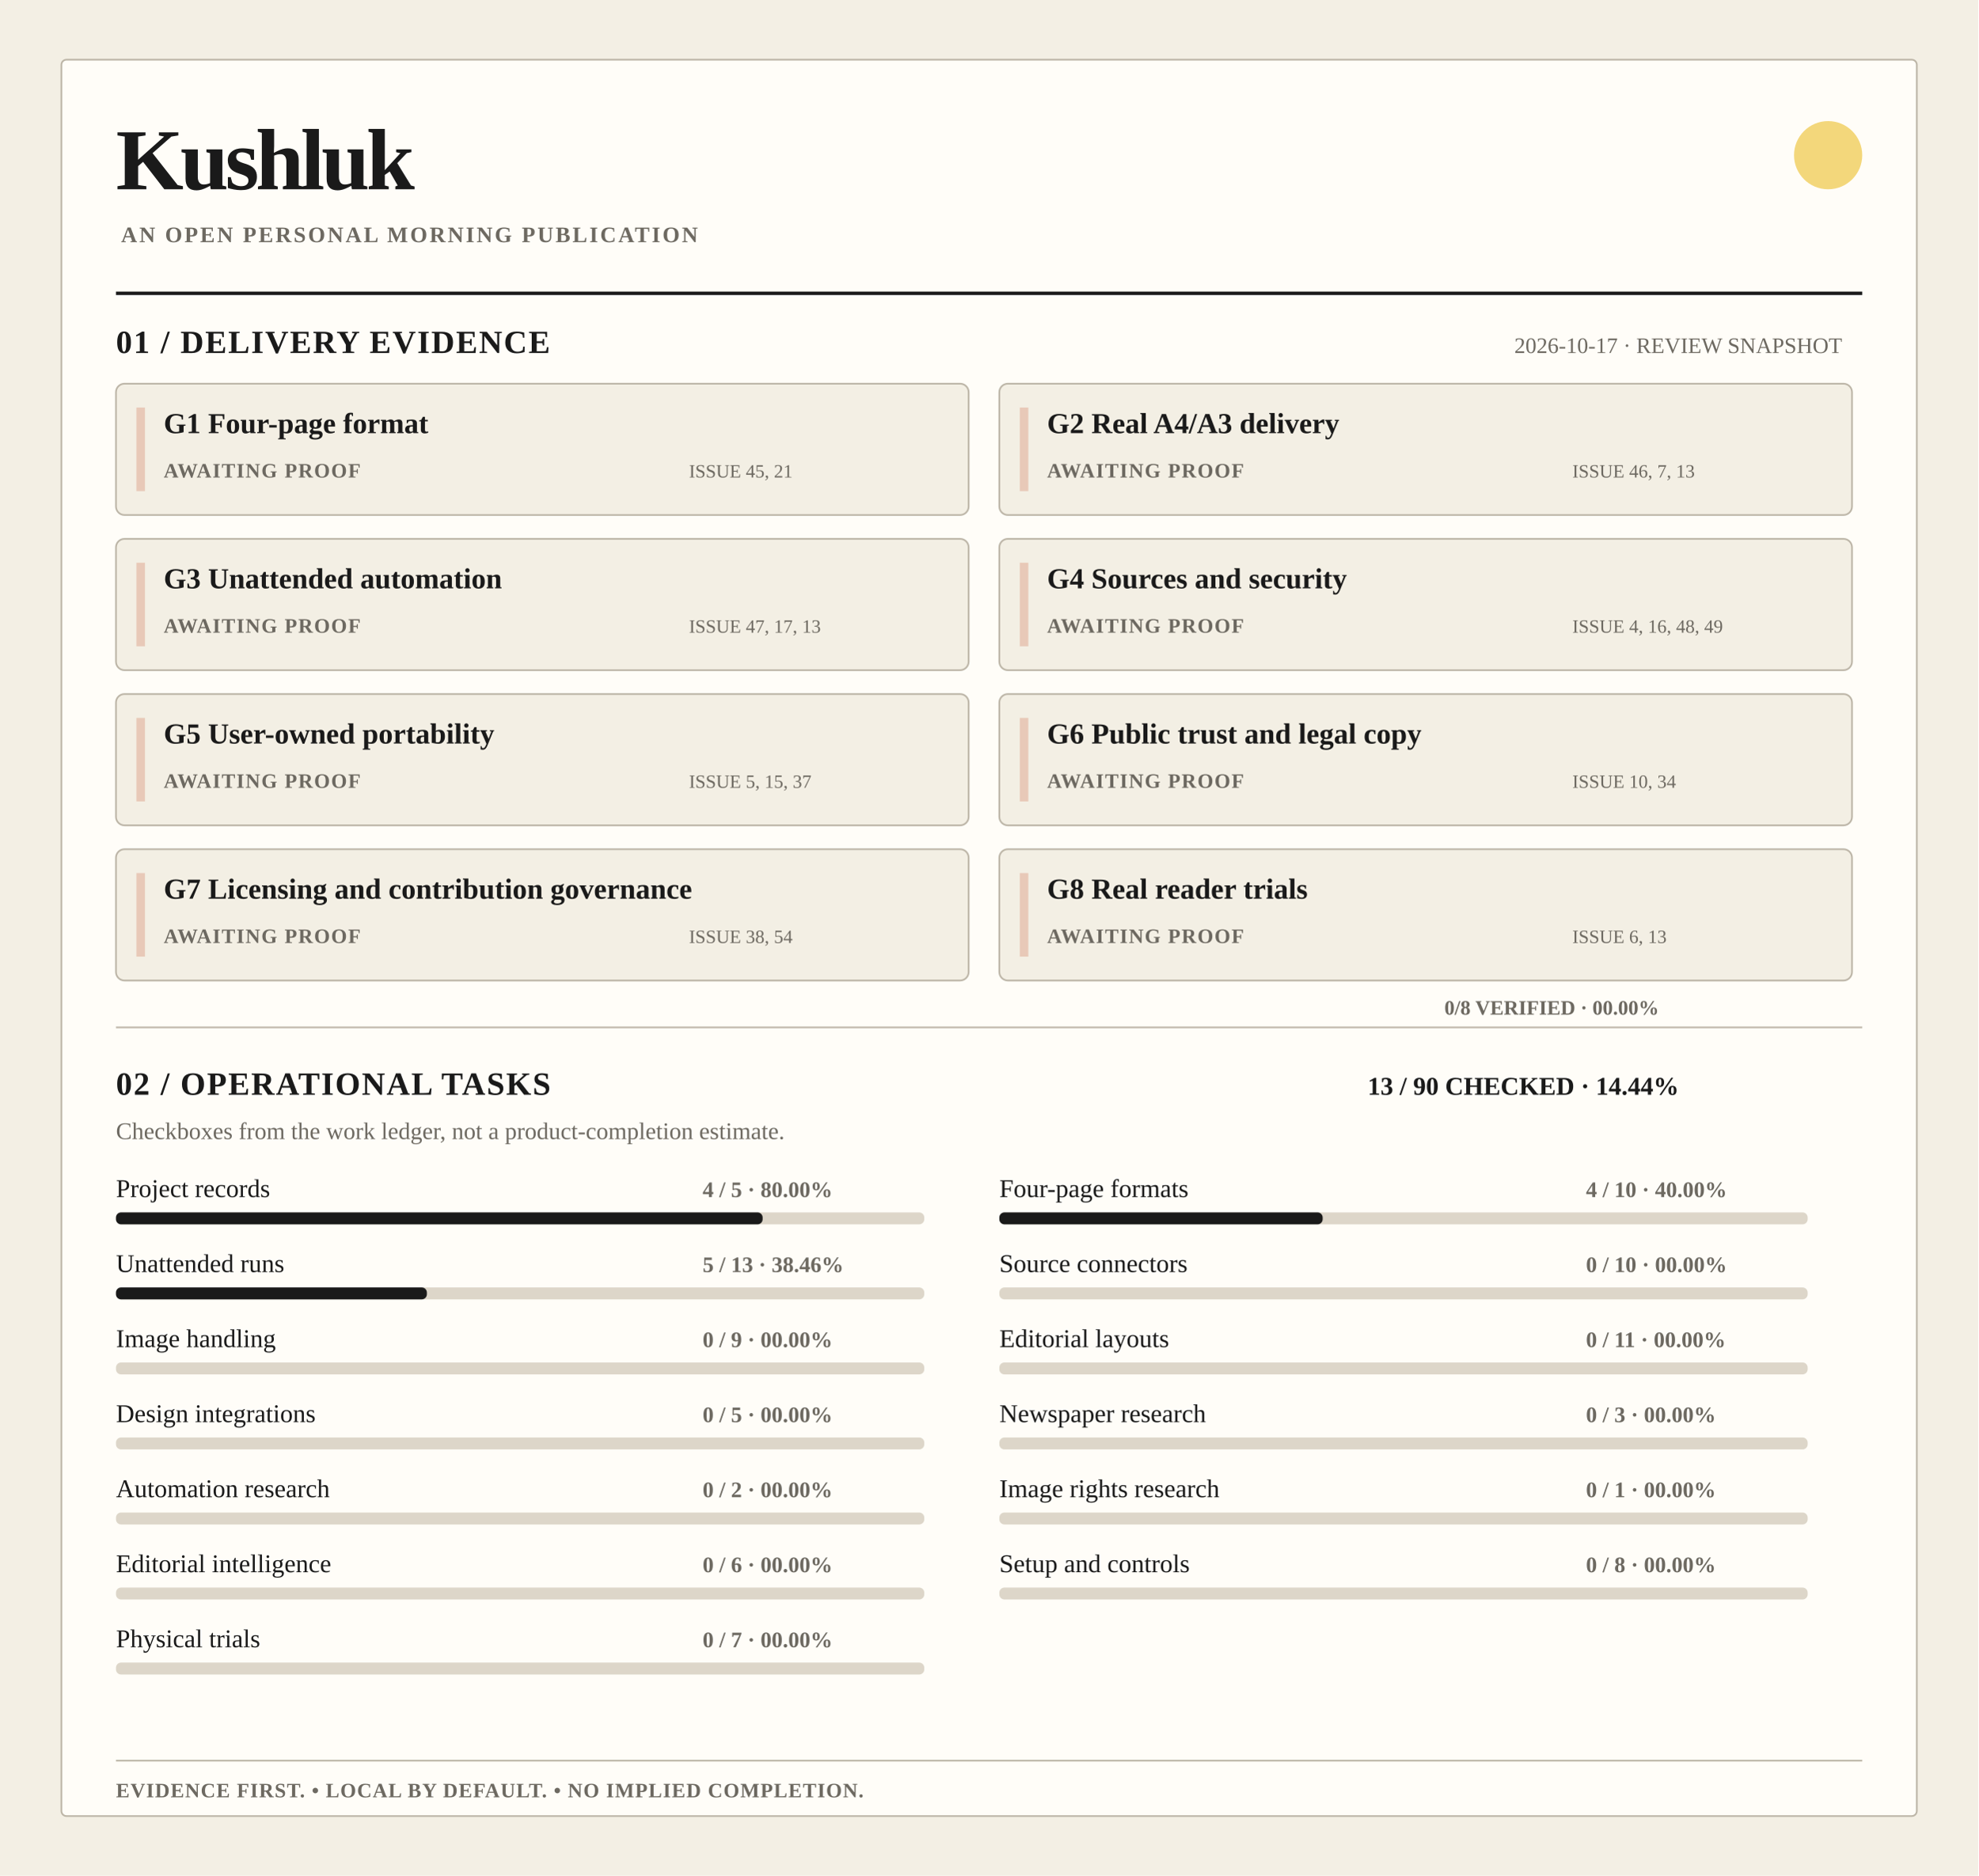
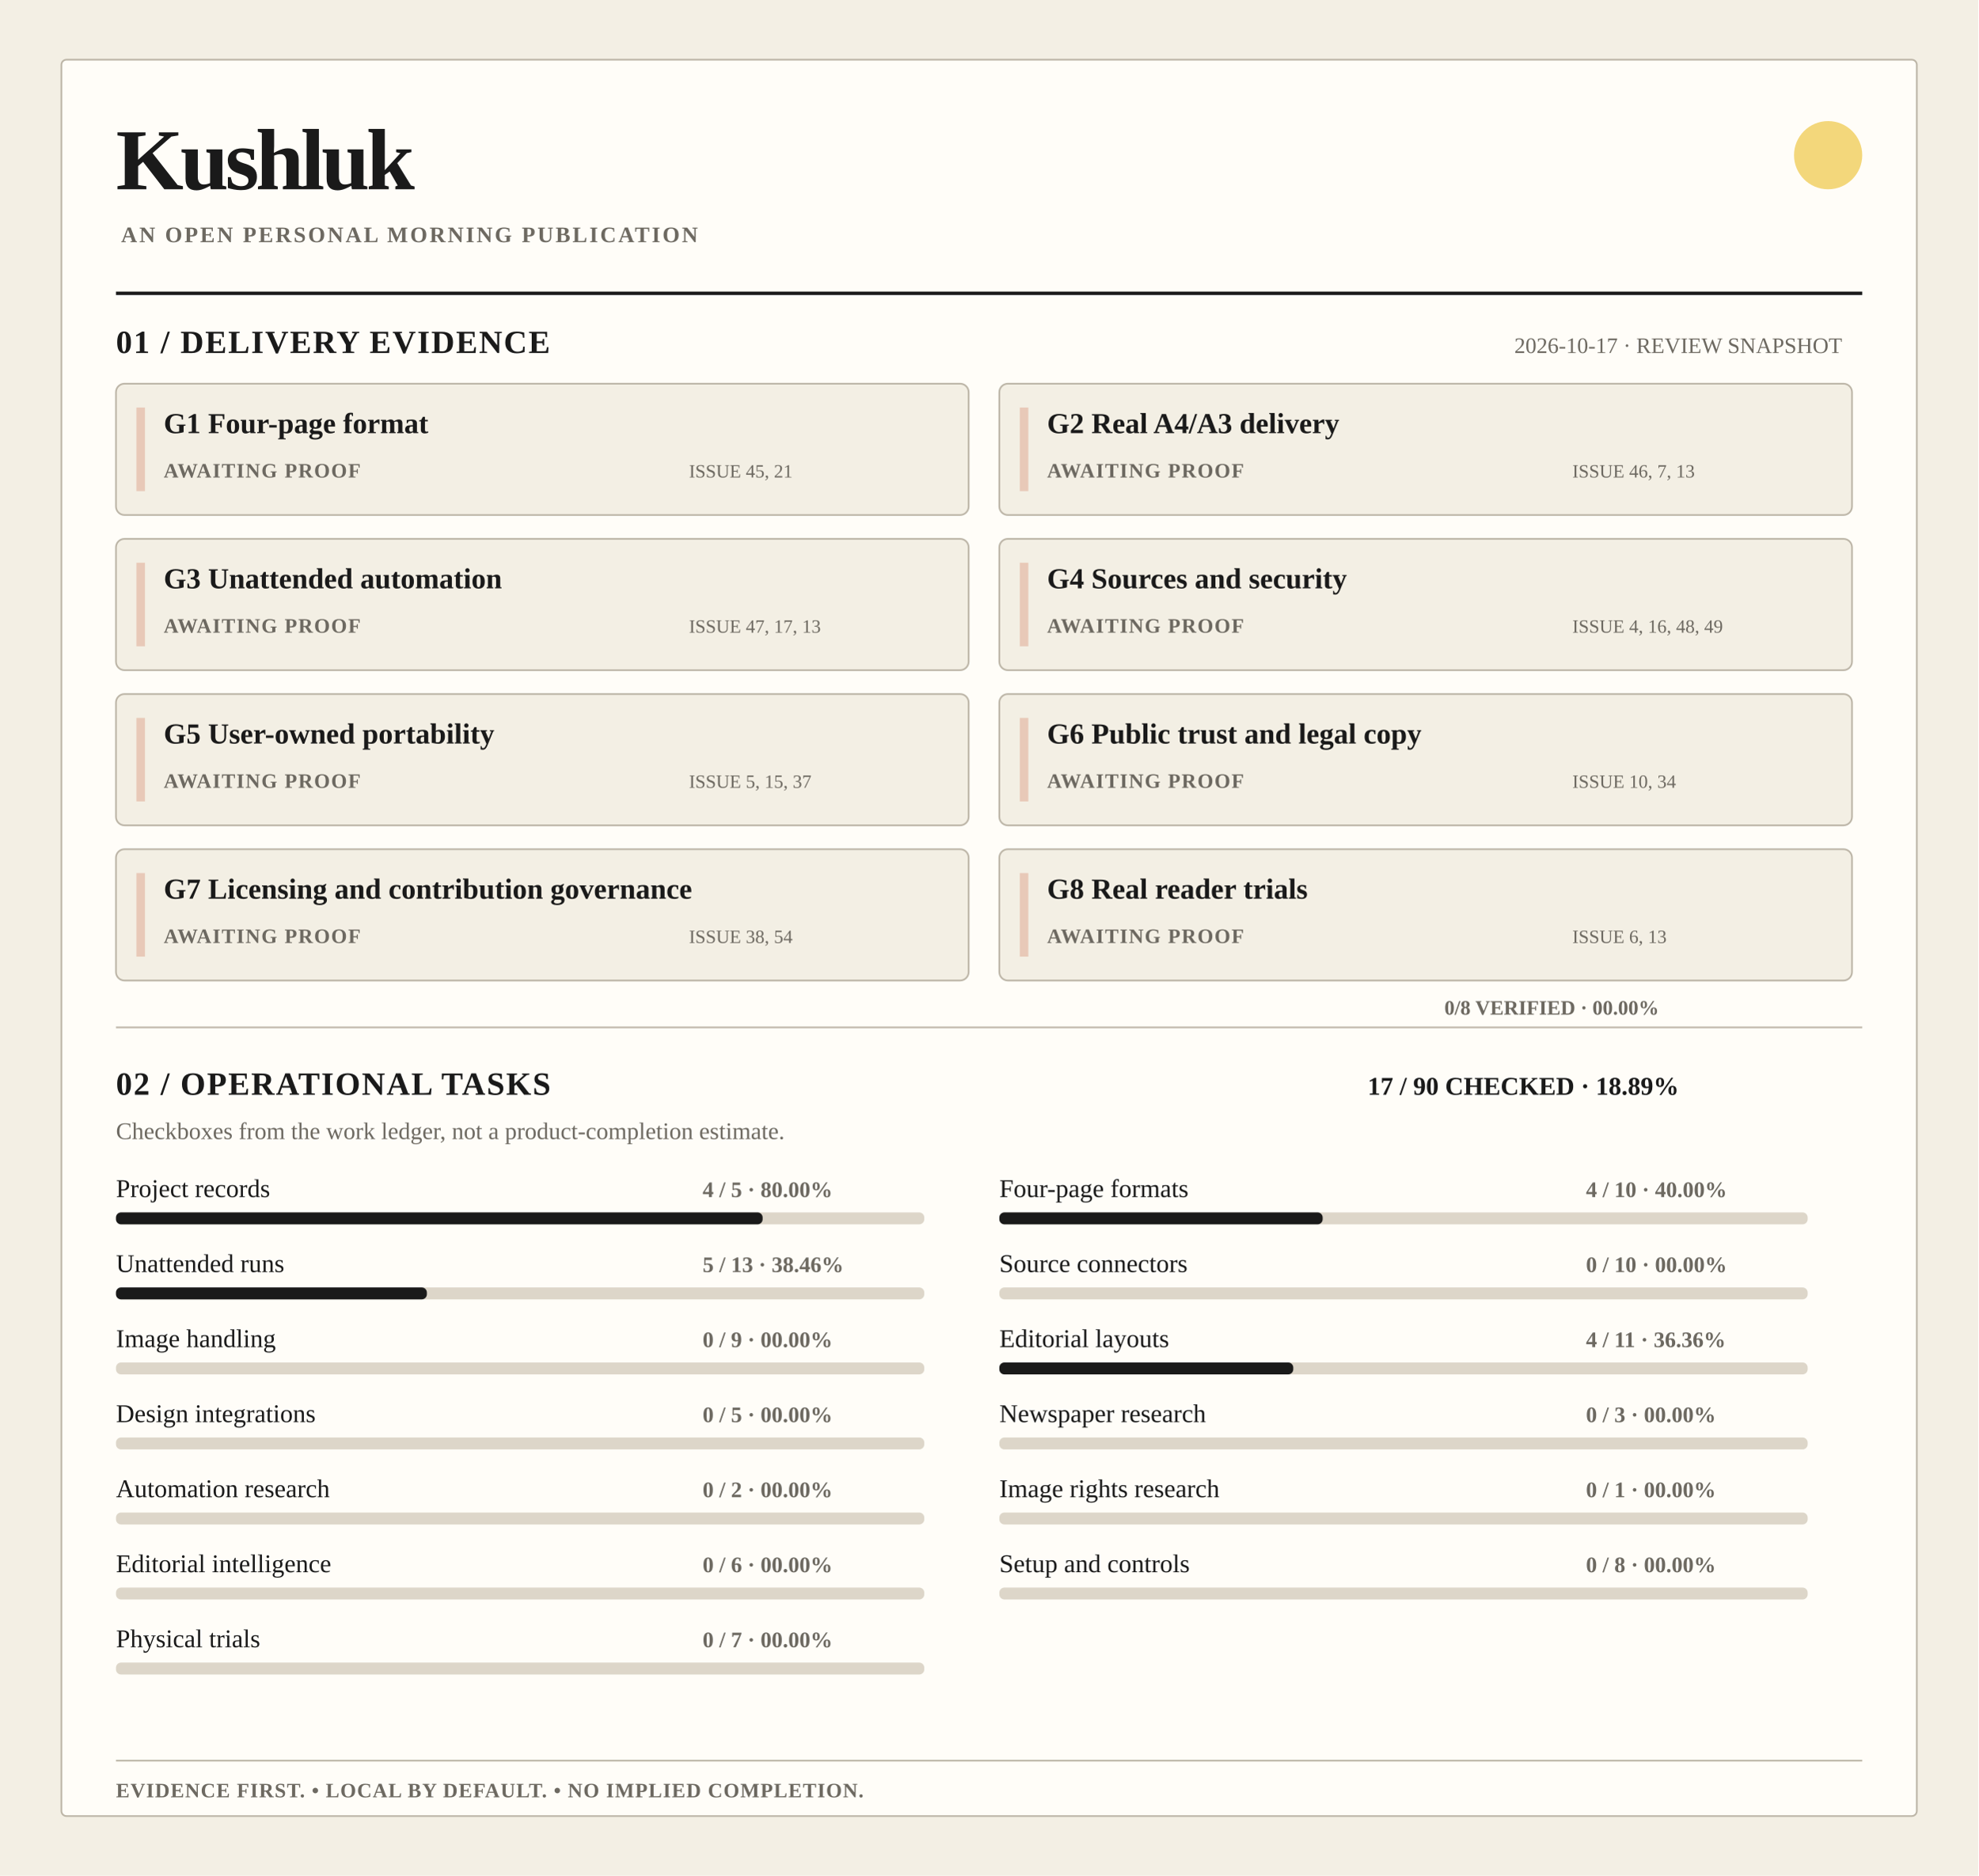
<svg xmlns="http://www.w3.org/2000/svg" role="img" aria-labelledby="title desc" viewBox="0 0 1160 1100" width="1160" height="1100">
  <rect x="0" y="0" width="1160" height="1100" rx="0" fill="#F3EFE4" />
  <rect x="36" y="35" width="1088" height="1030" rx="3" fill="#FFFDF8" stroke="#BDB6A8" stroke-width="1" />
  <text x="68" y="111" fill="#1A1A1A" font-size="51" font-weight="700" letter-spacing="-2" font-family="Georgia,Times New Roman,serif">Kushluk</text>
  <text x="71" y="142" fill="#6D6961" font-size="13" font-weight="600" letter-spacing="1.25" font-family="Georgia,Times New Roman,serif">AN OPEN PERSONAL MORNING PUBLICATION</text>
  <circle cx="1072" cy="91" r="20" fill="#F3D77B" />
  <rect x="68" y="171" width="1024" height="2" rx="0" fill="#1A1A1A" />
  <text x="68" y="207" fill="#1A1A1A" font-size="19" font-weight="700" letter-spacing="0.8" font-family="Georgia,Times New Roman,serif">01  /  DELIVERY EVIDENCE</text>
  <text x="888" y="207" fill="#6D6961" font-size="13" font-weight="400" letter-spacing="0" font-family="Georgia,Times New Roman,serif">2026-10-17  ·  REVIEW SNAPSHOT</text>
  <rect x="68" y="225" width="500" height="77" rx="5" fill="#F3EFE4" stroke="#BDB6A8" stroke-width="1" />
  <rect x="80" y="239" width="5" height="49" rx="0" fill="#E8C9B8" />
  <text x="96" y="254" fill="#1A1A1A" font-size="17" font-weight="650" letter-spacing="0" font-family="Georgia,Times New Roman,serif">G1  Four-page format</text>
  <text x="96" y="280" fill="#6D6961" font-size="12" font-weight="700" letter-spacing="0.65" font-family="Georgia,Times New Roman,serif">AWAITING PROOF</text>
  <text x="404" y="280" fill="#6D6961" font-size="11" font-weight="400" letter-spacing="0" font-family="Georgia,Times New Roman,serif">ISSUE 45, 21</text>
  <rect x="586" y="225" width="500" height="77" rx="5" fill="#F3EFE4" stroke="#BDB6A8" stroke-width="1" />
  <rect x="598" y="239" width="5" height="49" rx="0" fill="#E8C9B8" />
  <text x="614" y="254" fill="#1A1A1A" font-size="17" font-weight="650" letter-spacing="0" font-family="Georgia,Times New Roman,serif">G2  Real A4/A3 delivery</text>
  <text x="614" y="280" fill="#6D6961" font-size="12" font-weight="700" letter-spacing="0.65" font-family="Georgia,Times New Roman,serif">AWAITING PROOF</text>
  <text x="922" y="280" fill="#6D6961" font-size="11" font-weight="400" letter-spacing="0" font-family="Georgia,Times New Roman,serif">ISSUE 46, 7, 13</text>
  <rect x="68" y="316" width="500" height="77" rx="5" fill="#F3EFE4" stroke="#BDB6A8" stroke-width="1" />
  <rect x="80" y="330" width="5" height="49" rx="0" fill="#E8C9B8" />
  <text x="96" y="345" fill="#1A1A1A" font-size="17" font-weight="650" letter-spacing="0" font-family="Georgia,Times New Roman,serif">G3  Unattended automation</text>
  <text x="96" y="371" fill="#6D6961" font-size="12" font-weight="700" letter-spacing="0.65" font-family="Georgia,Times New Roman,serif">AWAITING PROOF</text>
  <text x="404" y="371" fill="#6D6961" font-size="11" font-weight="400" letter-spacing="0" font-family="Georgia,Times New Roman,serif">ISSUE 47, 17, 13</text>
  <rect x="586" y="316" width="500" height="77" rx="5" fill="#F3EFE4" stroke="#BDB6A8" stroke-width="1" />
  <rect x="598" y="330" width="5" height="49" rx="0" fill="#E8C9B8" />
  <text x="614" y="345" fill="#1A1A1A" font-size="17" font-weight="650" letter-spacing="0" font-family="Georgia,Times New Roman,serif">G4  Sources and security</text>
  <text x="614" y="371" fill="#6D6961" font-size="12" font-weight="700" letter-spacing="0.65" font-family="Georgia,Times New Roman,serif">AWAITING PROOF</text>
  <text x="922" y="371" fill="#6D6961" font-size="11" font-weight="400" letter-spacing="0" font-family="Georgia,Times New Roman,serif">ISSUE 4, 16, 48, 49</text>
  <rect x="68" y="407" width="500" height="77" rx="5" fill="#F3EFE4" stroke="#BDB6A8" stroke-width="1" />
  <rect x="80" y="421" width="5" height="49" rx="0" fill="#E8C9B8" />
  <text x="96" y="436" fill="#1A1A1A" font-size="17" font-weight="650" letter-spacing="0" font-family="Georgia,Times New Roman,serif">G5  User-owned portability</text>
  <text x="96" y="462" fill="#6D6961" font-size="12" font-weight="700" letter-spacing="0.65" font-family="Georgia,Times New Roman,serif">AWAITING PROOF</text>
  <text x="404" y="462" fill="#6D6961" font-size="11" font-weight="400" letter-spacing="0" font-family="Georgia,Times New Roman,serif">ISSUE 5, 15, 37</text>
  <rect x="586" y="407" width="500" height="77" rx="5" fill="#F3EFE4" stroke="#BDB6A8" stroke-width="1" />
  <rect x="598" y="421" width="5" height="49" rx="0" fill="#E8C9B8" />
  <text x="614" y="436" fill="#1A1A1A" font-size="17" font-weight="650" letter-spacing="0" font-family="Georgia,Times New Roman,serif">G6  Public trust and legal copy</text>
  <text x="614" y="462" fill="#6D6961" font-size="12" font-weight="700" letter-spacing="0.65" font-family="Georgia,Times New Roman,serif">AWAITING PROOF</text>
  <text x="922" y="462" fill="#6D6961" font-size="11" font-weight="400" letter-spacing="0" font-family="Georgia,Times New Roman,serif">ISSUE 10, 34</text>
  <rect x="68" y="498" width="500" height="77" rx="5" fill="#F3EFE4" stroke="#BDB6A8" stroke-width="1" />
  <rect x="80" y="512" width="5" height="49" rx="0" fill="#E8C9B8" />
  <text x="96" y="527" fill="#1A1A1A" font-size="17" font-weight="650" letter-spacing="0" font-family="Georgia,Times New Roman,serif">G7  Licensing and contribution governance</text>
  <text x="96" y="553" fill="#6D6961" font-size="12" font-weight="700" letter-spacing="0.65" font-family="Georgia,Times New Roman,serif">AWAITING PROOF</text>
  <text x="404" y="553" fill="#6D6961" font-size="11" font-weight="400" letter-spacing="0" font-family="Georgia,Times New Roman,serif">ISSUE 38, 54</text>
  <rect x="586" y="498" width="500" height="77" rx="5" fill="#F3EFE4" stroke="#BDB6A8" stroke-width="1" />
  <rect x="598" y="512" width="5" height="49" rx="0" fill="#E8C9B8" />
  <text x="614" y="527" fill="#1A1A1A" font-size="17" font-weight="650" letter-spacing="0" font-family="Georgia,Times New Roman,serif">G8  Real reader trials</text>
  <text x="614" y="553" fill="#6D6961" font-size="12" font-weight="700" letter-spacing="0.65" font-family="Georgia,Times New Roman,serif">AWAITING PROOF</text>
  <text x="922" y="553" fill="#6D6961" font-size="11" font-weight="400" letter-spacing="0" font-family="Georgia,Times New Roman,serif">ISSUE 6, 13</text>
  <text x="847" y="595" fill="#6D6961" font-size="12" font-weight="600" letter-spacing="0" font-family="Georgia,Times New Roman,serif">0/8 VERIFIED · 00.00%</text>
  <rect x="68" y="602" width="1024" height="1" rx="0" fill="#BDB6A8" />
  <text x="68" y="642" fill="#1A1A1A" font-size="19" font-weight="700" letter-spacing="0.8" font-family="Georgia,Times New Roman,serif">02  /  OPERATIONAL TASKS</text>
-   <text x="802" y="642" fill="#1A1A1A" font-size="15" font-weight="700" letter-spacing="0" font-family="Georgia,Times New Roman,serif">13 / 90 CHECKED · 14.44%</text>
+   <text x="802" y="642" fill="#1A1A1A" font-size="15" font-weight="700" letter-spacing="0" font-family="Georgia,Times New Roman,serif">17 / 90 CHECKED · 18.89%</text>
  <text x="68" y="668" fill="#6D6961" font-size="14" font-weight="400" letter-spacing="0" font-family="Georgia,Times New Roman,serif">Checkboxes from the work ledger, not a product-completion estimate.</text>
  <text x="68" y="702" fill="#1A1A1A" font-size="15" font-weight="500" letter-spacing="0" font-family="Georgia,Times New Roman,serif">Project records</text>
  <text x="412" y="702" fill="#6D6961" font-size="13" font-weight="600" letter-spacing="0" font-family="Georgia,Times New Roman,serif">4 / 5 · 80.00%</text>
  <rect x="68" y="711" width="474" height="7" rx="3" fill="#DDD6C9" />
  <rect x="68" y="711" width="379.2" height="7" rx="3" fill="#1A1A1A" />
  <text x="586" y="702" fill="#1A1A1A" font-size="15" font-weight="500" letter-spacing="0" font-family="Georgia,Times New Roman,serif">Four-page formats</text>
  <text x="930" y="702" fill="#6D6961" font-size="13" font-weight="600" letter-spacing="0" font-family="Georgia,Times New Roman,serif">4 / 10 · 40.00%</text>
  <rect x="586" y="711" width="474" height="7" rx="3" fill="#DDD6C9" />
  <rect x="586" y="711" width="189.6" height="7" rx="3" fill="#1A1A1A" />
  <text x="68" y="746" fill="#1A1A1A" font-size="15" font-weight="500" letter-spacing="0" font-family="Georgia,Times New Roman,serif">Unattended runs</text>
  <text x="412" y="746" fill="#6D6961" font-size="13" font-weight="600" letter-spacing="0" font-family="Georgia,Times New Roman,serif">5 / 13 · 38.46%</text>
  <rect x="68" y="755" width="474" height="7" rx="3" fill="#DDD6C9" />
  <rect x="68" y="755" width="182.31" height="7" rx="3" fill="#1A1A1A" />
  <text x="586" y="746" fill="#1A1A1A" font-size="15" font-weight="500" letter-spacing="0" font-family="Georgia,Times New Roman,serif">Source connectors</text>
  <text x="930" y="746" fill="#6D6961" font-size="13" font-weight="600" letter-spacing="0" font-family="Georgia,Times New Roman,serif">0 / 10 · 00.00%</text>
  <rect x="586" y="755" width="474" height="7" rx="3" fill="#DDD6C9" />
  <text x="68" y="790" fill="#1A1A1A" font-size="15" font-weight="500" letter-spacing="0" font-family="Georgia,Times New Roman,serif">Image handling</text>
  <text x="412" y="790" fill="#6D6961" font-size="13" font-weight="600" letter-spacing="0" font-family="Georgia,Times New Roman,serif">0 / 9 · 00.00%</text>
  <rect x="68" y="799" width="474" height="7" rx="3" fill="#DDD6C9" />
  <text x="586" y="790" fill="#1A1A1A" font-size="15" font-weight="500" letter-spacing="0" font-family="Georgia,Times New Roman,serif">Editorial layouts</text>
-   <text x="930" y="790" fill="#6D6961" font-size="13" font-weight="600" letter-spacing="0" font-family="Georgia,Times New Roman,serif">0 / 11 · 00.00%</text>
+   <text x="930" y="790" fill="#6D6961" font-size="13" font-weight="600" letter-spacing="0" font-family="Georgia,Times New Roman,serif">4 / 11 · 36.36%</text>
  <rect x="586" y="799" width="474" height="7" rx="3" fill="#DDD6C9" />
+   <rect x="586" y="799" width="172.36" height="7" rx="3" fill="#1A1A1A" />
  <text x="68" y="834" fill="#1A1A1A" font-size="15" font-weight="500" letter-spacing="0" font-family="Georgia,Times New Roman,serif">Design integrations</text>
  <text x="412" y="834" fill="#6D6961" font-size="13" font-weight="600" letter-spacing="0" font-family="Georgia,Times New Roman,serif">0 / 5 · 00.00%</text>
  <rect x="68" y="843" width="474" height="7" rx="3" fill="#DDD6C9" />
  <text x="586" y="834" fill="#1A1A1A" font-size="15" font-weight="500" letter-spacing="0" font-family="Georgia,Times New Roman,serif">Newspaper research</text>
  <text x="930" y="834" fill="#6D6961" font-size="13" font-weight="600" letter-spacing="0" font-family="Georgia,Times New Roman,serif">0 / 3 · 00.00%</text>
  <rect x="586" y="843" width="474" height="7" rx="3" fill="#DDD6C9" />
  <text x="68" y="878" fill="#1A1A1A" font-size="15" font-weight="500" letter-spacing="0" font-family="Georgia,Times New Roman,serif">Automation research</text>
  <text x="412" y="878" fill="#6D6961" font-size="13" font-weight="600" letter-spacing="0" font-family="Georgia,Times New Roman,serif">0 / 2 · 00.00%</text>
  <rect x="68" y="887" width="474" height="7" rx="3" fill="#DDD6C9" />
  <text x="586" y="878" fill="#1A1A1A" font-size="15" font-weight="500" letter-spacing="0" font-family="Georgia,Times New Roman,serif">Image rights research</text>
  <text x="930" y="878" fill="#6D6961" font-size="13" font-weight="600" letter-spacing="0" font-family="Georgia,Times New Roman,serif">0 / 1 · 00.00%</text>
  <rect x="586" y="887" width="474" height="7" rx="3" fill="#DDD6C9" />
  <text x="68" y="922" fill="#1A1A1A" font-size="15" font-weight="500" letter-spacing="0" font-family="Georgia,Times New Roman,serif">Editorial intelligence</text>
  <text x="412" y="922" fill="#6D6961" font-size="13" font-weight="600" letter-spacing="0" font-family="Georgia,Times New Roman,serif">0 / 6 · 00.00%</text>
  <rect x="68" y="931" width="474" height="7" rx="3" fill="#DDD6C9" />
  <text x="586" y="922" fill="#1A1A1A" font-size="15" font-weight="500" letter-spacing="0" font-family="Georgia,Times New Roman,serif">Setup and controls</text>
  <text x="930" y="922" fill="#6D6961" font-size="13" font-weight="600" letter-spacing="0" font-family="Georgia,Times New Roman,serif">0 / 8 · 00.00%</text>
  <rect x="586" y="931" width="474" height="7" rx="3" fill="#DDD6C9" />
  <text x="68" y="966" fill="#1A1A1A" font-size="15" font-weight="500" letter-spacing="0" font-family="Georgia,Times New Roman,serif">Physical trials</text>
  <text x="412" y="966" fill="#6D6961" font-size="13" font-weight="600" letter-spacing="0" font-family="Georgia,Times New Roman,serif">0 / 7 · 00.00%</text>
  <rect x="68" y="975" width="474" height="7" rx="3" fill="#DDD6C9" />
  <rect x="68" y="1032" width="1024" height="1" rx="0" fill="#BDB6A8" />
  <text x="68" y="1054" fill="#6D6961" font-size="12" font-weight="600" letter-spacing="0.5" font-family="Georgia,Times New Roman,serif">EVIDENCE FIRST.  •  LOCAL BY DEFAULT.  •  NO IMPLIED COMPLETION.</text>
</svg>
